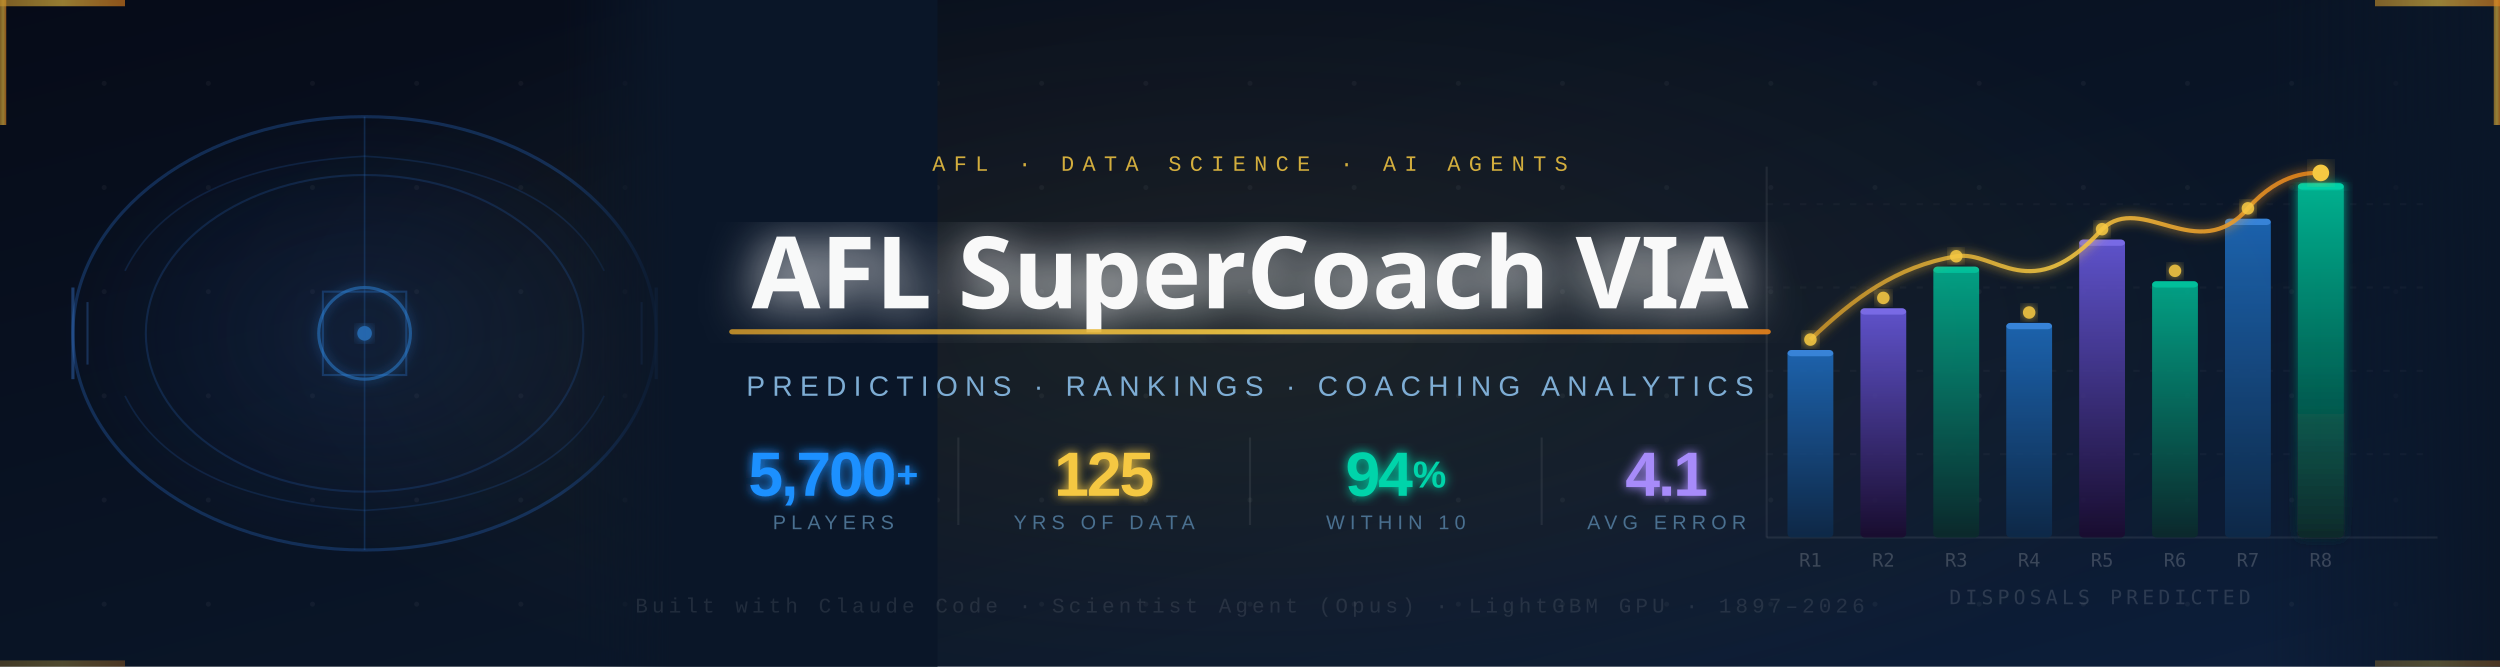
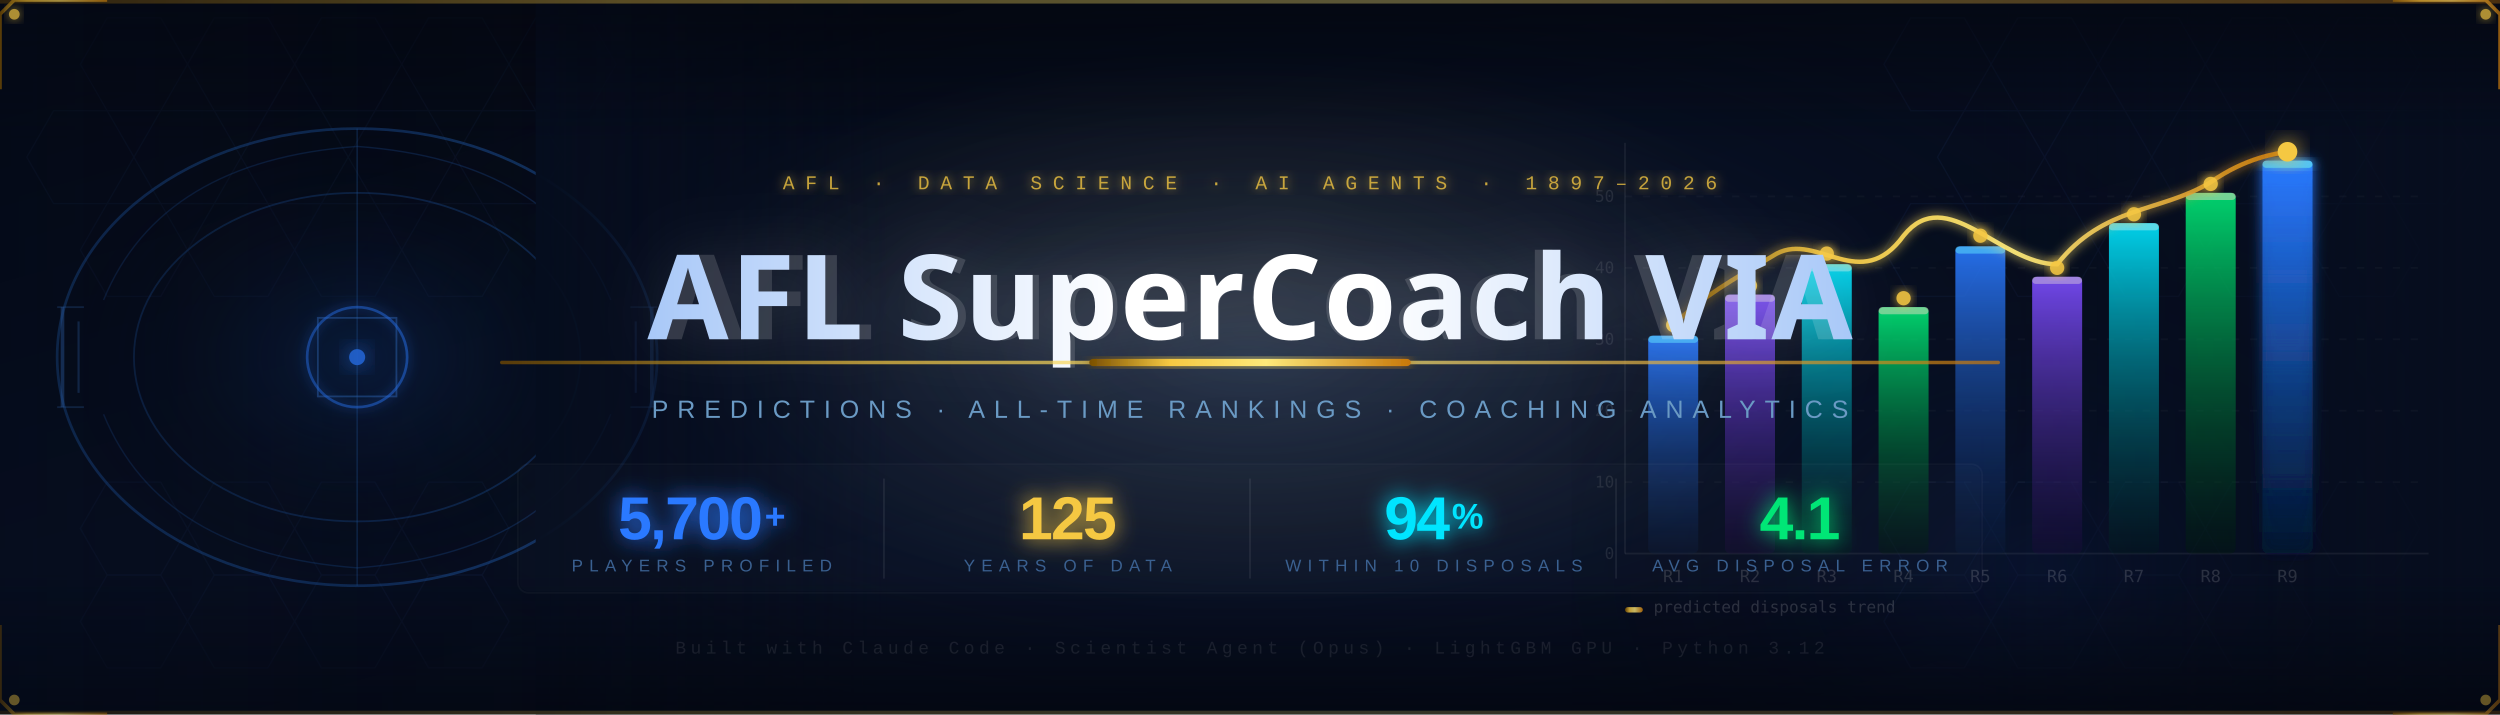
- <svg xmlns="http://www.w3.org/2000/svg" width="1200" height="320" viewBox="0 0 1200 320">
+ <svg xmlns="http://www.w3.org/2000/svg" width="1400" height="400" viewBox="0 0 1400 400">
  <defs>
    <linearGradient id="bg" x1="0%" y1="0%" x2="100%" y2="100%">
-       <stop offset="0%" style="stop-color:#060b18" />
-       <stop offset="60%" style="stop-color:#0a1628" />
-       <stop offset="100%" style="stop-color:#0d1f3c" />
-     </linearGradient>
-     <linearGradient id="goldAccent" x1="0%" y1="0%" x2="100%" y2="0%">
-       <stop offset="0%" style="stop-color:#c8922a" />
-       <stop offset="50%" style="stop-color:#f5c842" />
-       <stop offset="100%" style="stop-color:#e8821a" />
-     </linearGradient>
-     <linearGradient id="blueBar" x1="0%" y1="100%" x2="0%" y2="0%">
-       <stop offset="0%" style="stop-color:#0d2a4a" />
-       <stop offset="100%" style="stop-color:#1e6fc4" />
-     </linearGradient>
-     <linearGradient id="tealBar" x1="0%" y1="100%" x2="0%" y2="0%">
-       <stop offset="0%" style="stop-color:#0a2a2a" />
-       <stop offset="100%" style="stop-color:#00b894" />
-     </linearGradient>
-     <linearGradient id="purpleBar" x1="0%" y1="100%" x2="0%" y2="0%">
-       <stop offset="0%" style="stop-color:#1a0a2e" />
-       <stop offset="100%" style="stop-color:#6c5ce7" />
-     </linearGradient>
-     <linearGradient id="ovalFade" x1="0%" y1="0%" x2="100%" y2="0%">
-       <stop offset="0%" style="stop-color:#0a1628;stop-opacity:0" />
-       <stop offset="30%" style="stop-color:#0a1628;stop-opacity:1" />
-     </linearGradient>
-     <linearGradient id="rightFade" x1="0%" y1="0%" x2="100%" y2="0%">
-       <stop offset="70%" style="stop-color:#0a1628;stop-opacity:0" />
-       <stop offset="100%" style="stop-color:#0a1628;stop-opacity:1" />
-     </linearGradient>
+       <stop offset="0%" style="stop-color:#03060f" />
+       <stop offset="40%" style="stop-color:#060d1e" />
+       <stop offset="100%" style="stop-color:#080f24" />
+     </linearGradient>
+     <linearGradient id="gold" x1="0%" y1="0%" x2="100%" y2="0%">
+       <stop offset="0%" style="stop-color:#7a4f00" />
+       <stop offset="25%" style="stop-color:#f5c842" />
+       <stop offset="55%" style="stop-color:#fde97a" />
+       <stop offset="100%" style="stop-color:#c8780a" />
+     </linearGradient>
+     <linearGradient id="goldV" x1="0%" y1="0%" x2="0%" y2="100%">
+       <stop offset="0%" style="stop-color:#fde97a" />
+       <stop offset="100%" style="stop-color:#7a4f00;stop-opacity:0" />
+     </linearGradient>
+     <linearGradient id="titleGrad" x1="0%" y1="0%" x2="100%" y2="0%">
+       <stop offset="0%" style="stop-color:#a8c8f8" />
+       <stop offset="40%" style="stop-color:#ffffff" />
+       <stop offset="60%" style="stop-color:#ffffff" />
+       <stop offset="100%" style="stop-color:#a8c8f8" />
+     </linearGradient>
+     <linearGradient id="b1" x1="0%" y1="100%" x2="0%" y2="0%">
+       <stop offset="0%" style="stop-color:#0a1a3a;stop-opacity:0.4" />
+       <stop offset="100%" style="stop-color:#2979ff" />
+     </linearGradient>
+     <linearGradient id="b2" x1="0%" y1="100%" x2="0%" y2="0%">
+       <stop offset="0%" style="stop-color:#1a0a3a;stop-opacity:0.4" />
+       <stop offset="100%" style="stop-color:#7c4dff" />
+     </linearGradient>
+     <linearGradient id="b3" x1="0%" y1="100%" x2="0%" y2="0%">
+       <stop offset="0%" style="stop-color:#001a1a;stop-opacity:0.4" />
+       <stop offset="100%" style="stop-color:#00e5ff" />
+     </linearGradient>
+     <linearGradient id="b4" x1="0%" y1="100%" x2="0%" y2="0%">
+       <stop offset="0%" style="stop-color:#001a0a;stop-opacity:0.4" />
+       <stop offset="100%" style="stop-color:#00e676" />
+     </linearGradient>
+     <radialGradient id="heroGlow" cx="50%" cy="50%" r="50%">
+       <stop offset="0%" style="stop-color:#1a3a7a;stop-opacity:0.5" />
+       <stop offset="100%" style="stop-color:#000000;stop-opacity:0" />
+     </radialGradient>
    <radialGradient id="ovalGlow" cx="50%" cy="50%" r="50%">
-       <stop offset="0%" style="stop-color:#1e3a6b;stop-opacity:0.3" />
-       <stop offset="100%" style="stop-color:#1e3a6b;stop-opacity:0" />
-     </radialGradient>
-     <radialGradient id="centerGlow" cx="50%" cy="50%" r="50%">
-       <stop offset="0%" style="stop-color:#f5c842;stop-opacity:0.08" />
+       <stop offset="0%" style="stop-color:#0d2a5a;stop-opacity:0.6" />
+       <stop offset="100%" style="stop-color:#000000;stop-opacity:0" />
+     </radialGradient>
+     <radialGradient id="chartGlow" cx="50%" cy="80%" r="60%">
+       <stop offset="0%" style="stop-color:#0a1a40;stop-opacity:0.7" />
+       <stop offset="100%" style="stop-color:#000000;stop-opacity:0" />
+     </radialGradient>
+     <radialGradient id="goldSpot" cx="50%" cy="50%" r="50%">
+       <stop offset="0%" style="stop-color:#f5c842;stop-opacity:0.12" />
      <stop offset="100%" style="stop-color:#f5c842;stop-opacity:0" />
    </radialGradient>
-     <filter id="glow" x="-20%" y="-20%" width="140%" height="140%">
-       <feGaussianBlur stdDeviation="2.5" result="coloredBlur" />
-       <feMerge>
-         <feMergeNode in="coloredBlur" />
-         <feMergeNode in="SourceGraphic" />
-       </feMerge>
-     </filter>
-     <filter id="strongGlow" x="-30%" y="-30%" width="160%" height="160%">
-       <feGaussianBlur stdDeviation="5" result="coloredBlur" />
-       <feMerge>
-         <feMergeNode in="coloredBlur" />
-         <feMergeNode in="SourceGraphic" />
-       </feMerge>
-     </filter>
-     <filter id="subtleGlow" x="-10%" y="-10%" width="120%" height="120%">
-       <feGaussianBlur stdDeviation="12" result="coloredBlur" />
-       <feMerge>
-         <feMergeNode in="coloredBlur" />
-         <feMergeNode in="SourceGraphic" />
-       </feMerge>
-     </filter>
-     <clipPath id="mainClip">
-       <rect width="1200" height="320" />
+     <linearGradient id="fadeL" x1="0%" y1="0%" x2="100%" y2="0%">
+       <stop offset="0%" style="stop-color:#060d1e;stop-opacity:1" />
+       <stop offset="100%" style="stop-color:#060d1e;stop-opacity:0" />
+     </linearGradient>
+     <linearGradient id="fadeR" x1="0%" y1="0%" x2="100%" y2="0%">
+       <stop offset="0%" style="stop-color:#060d1e;stop-opacity:0" />
+       <stop offset="100%" style="stop-color:#060d1e;stop-opacity:1" />
+     </linearGradient>
+     <linearGradient id="fadeTop" x1="0%" y1="0%" x2="0%" y2="100%">
+       <stop offset="0%" style="stop-color:#03060f;stop-opacity:0.7" />
+       <stop offset="100%" style="stop-color:#03060f;stop-opacity:0" />
+     </linearGradient>
+     <linearGradient id="fadeBot" x1="0%" y1="0%" x2="0%" y2="100%">
+       <stop offset="0%" style="stop-color:#03060f;stop-opacity:0" />
+       <stop offset="100%" style="stop-color:#03060f;stop-opacity:0.8" />
+     </linearGradient>
+     <filter id="glow2" x="-40%" y="-40%" width="180%" height="180%">
+       <feGaussianBlur stdDeviation="3" result="b" />
+       <feMerge>
+         <feMergeNode in="b" />
+         <feMergeNode in="SourceGraphic" />
+       </feMerge>
+     </filter>
+     <filter id="glow5" x="-60%" y="-60%" width="220%" height="220%">
+       <feGaussianBlur stdDeviation="6" result="b" />
+       <feMerge>
+         <feMergeNode in="b" />
+         <feMergeNode in="SourceGraphic" />
+       </feMerge>
+     </filter>
+     <filter id="glow12" x="-80%" y="-80%" width="260%" height="260%">
+       <feGaussianBlur stdDeviation="14" result="b" />
+       <feMerge>
+         <feMergeNode in="b" />
+         <feMergeNode in="SourceGraphic" />
+       </feMerge>
+     </filter>
+     <filter id="titleBloom" x="-20%" y="-60%" width="140%" height="220%">
+       <feGaussianBlur stdDeviation="18" result="b" />
+       <feMerge>
+         <feMergeNode in="b" />
+         <feMergeNode in="SourceGraphic" />
+       </feMerge>
+     </filter>
+     <filter id="barGlow" x="-30%" y="-10%" width="160%" height="120%">
+       <feGaussianBlur stdDeviation="4" result="b" />
+       <feMerge>
+         <feMergeNode in="b" />
+         <feMergeNode in="SourceGraphic" />
+       </feMerge>
+     </filter>
+     <clipPath id="clip">
+       <rect width="1400" height="400" />
    </clipPath>
  </defs>
-   <rect width="1200" height="320" fill="url(#bg)" />
-   <ellipse cx="600" cy="160" rx="500" ry="200" fill="url(#centerGlow)" />
-   <g fill="#ffffff" opacity="0.04" clip-path="url(#mainClip)">
-     <circle cx="50" cy="40" r="1.2" />
-     <circle cx="100" cy="40" r="1.2" />
-     <circle cx="150" cy="40" r="1.2" />
-     <circle cx="200" cy="40" r="1.2" />
-     <circle cx="250" cy="40" r="1.2" />
-     <circle cx="300" cy="40" r="1.2" />
-     <circle cx="350" cy="40" r="1.2" />
-     <circle cx="400" cy="40" r="1.2" />
-     <circle cx="450" cy="40" r="1.2" />
-     <circle cx="500" cy="40" r="1.2" />
-     <circle cx="550" cy="40" r="1.2" />
-     <circle cx="600" cy="40" r="1.2" />
-     <circle cx="650" cy="40" r="1.2" />
-     <circle cx="700" cy="40" r="1.2" />
-     <circle cx="750" cy="40" r="1.2" />
-     <circle cx="800" cy="40" r="1.2" />
-     <circle cx="850" cy="40" r="1.2" />
-     <circle cx="900" cy="40" r="1.2" />
-     <circle cx="950" cy="40" r="1.2" />
-     <circle cx="1000" cy="40" r="1.2" />
-     <circle cx="1050" cy="40" r="1.2" />
-     <circle cx="1100" cy="40" r="1.2" />
-     <circle cx="1150" cy="40" r="1.2" />
-     <circle cx="50" cy="90" r="1.2" />
-     <circle cx="100" cy="90" r="1.2" />
-     <circle cx="150" cy="90" r="1.2" />
-     <circle cx="200" cy="90" r="1.2" />
-     <circle cx="250" cy="90" r="1.2" />
-     <circle cx="300" cy="90" r="1.2" />
-     <circle cx="350" cy="90" r="1.2" />
-     <circle cx="400" cy="90" r="1.2" />
-     <circle cx="450" cy="90" r="1.2" />
-     <circle cx="500" cy="90" r="1.2" />
-     <circle cx="550" cy="90" r="1.2" />
-     <circle cx="600" cy="90" r="1.2" />
-     <circle cx="650" cy="90" r="1.2" />
-     <circle cx="700" cy="90" r="1.2" />
-     <circle cx="750" cy="90" r="1.2" />
-     <circle cx="800" cy="90" r="1.2" />
-     <circle cx="850" cy="90" r="1.2" />
-     <circle cx="900" cy="90" r="1.2" />
-     <circle cx="950" cy="90" r="1.2" />
-     <circle cx="1000" cy="90" r="1.2" />
-     <circle cx="1050" cy="90" r="1.2" />
-     <circle cx="1100" cy="90" r="1.2" />
-     <circle cx="1150" cy="90" r="1.2" />
-     <circle cx="50" cy="140" r="1.2" />
-     <circle cx="100" cy="140" r="1.2" />
-     <circle cx="150" cy="140" r="1.2" />
-     <circle cx="200" cy="140" r="1.2" />
-     <circle cx="250" cy="140" r="1.2" />
-     <circle cx="300" cy="140" r="1.2" />
-     <circle cx="350" cy="140" r="1.2" />
-     <circle cx="400" cy="140" r="1.2" />
-     <circle cx="450" cy="140" r="1.2" />
-     <circle cx="500" cy="140" r="1.2" />
-     <circle cx="550" cy="140" r="1.2" />
-     <circle cx="600" cy="140" r="1.2" />
-     <circle cx="650" cy="140" r="1.2" />
-     <circle cx="700" cy="140" r="1.2" />
-     <circle cx="750" cy="140" r="1.2" />
-     <circle cx="800" cy="140" r="1.2" />
-     <circle cx="850" cy="140" r="1.2" />
-     <circle cx="900" cy="140" r="1.2" />
-     <circle cx="950" cy="140" r="1.2" />
-     <circle cx="1000" cy="140" r="1.2" />
-     <circle cx="1050" cy="140" r="1.2" />
-     <circle cx="1100" cy="140" r="1.2" />
-     <circle cx="1150" cy="140" r="1.2" />
-     <circle cx="50" cy="190" r="1.2" />
-     <circle cx="100" cy="190" r="1.2" />
-     <circle cx="150" cy="190" r="1.2" />
-     <circle cx="200" cy="190" r="1.2" />
-     <circle cx="250" cy="190" r="1.2" />
-     <circle cx="300" cy="190" r="1.2" />
-     <circle cx="350" cy="190" r="1.2" />
-     <circle cx="400" cy="190" r="1.2" />
-     <circle cx="450" cy="190" r="1.2" />
-     <circle cx="500" cy="190" r="1.2" />
-     <circle cx="550" cy="190" r="1.2" />
-     <circle cx="600" cy="190" r="1.2" />
-     <circle cx="650" cy="190" r="1.2" />
-     <circle cx="700" cy="190" r="1.2" />
-     <circle cx="750" cy="190" r="1.2" />
-     <circle cx="800" cy="190" r="1.2" />
-     <circle cx="850" cy="190" r="1.2" />
-     <circle cx="900" cy="190" r="1.2" />
-     <circle cx="950" cy="190" r="1.2" />
-     <circle cx="1000" cy="190" r="1.2" />
-     <circle cx="1050" cy="190" r="1.2" />
-     <circle cx="1100" cy="190" r="1.2" />
-     <circle cx="1150" cy="190" r="1.2" />
-     <circle cx="50" cy="240" r="1.2" />
-     <circle cx="100" cy="240" r="1.2" />
-     <circle cx="150" cy="240" r="1.2" />
-     <circle cx="200" cy="240" r="1.2" />
-     <circle cx="250" cy="240" r="1.2" />
-     <circle cx="300" cy="240" r="1.2" />
-     <circle cx="350" cy="240" r="1.2" />
-     <circle cx="400" cy="240" r="1.2" />
-     <circle cx="450" cy="240" r="1.2" />
-     <circle cx="500" cy="240" r="1.2" />
-     <circle cx="550" cy="240" r="1.2" />
-     <circle cx="600" cy="240" r="1.2" />
-     <circle cx="650" cy="240" r="1.2" />
-     <circle cx="700" cy="240" r="1.2" />
-     <circle cx="750" cy="240" r="1.2" />
-     <circle cx="800" cy="240" r="1.2" />
-     <circle cx="850" cy="240" r="1.2" />
-     <circle cx="900" cy="240" r="1.2" />
-     <circle cx="950" cy="240" r="1.2" />
-     <circle cx="1000" cy="240" r="1.2" />
-     <circle cx="1050" cy="240" r="1.2" />
-     <circle cx="1100" cy="240" r="1.2" />
-     <circle cx="1150" cy="240" r="1.2" />
-     <circle cx="50" cy="290" r="1.2" />
-     <circle cx="100" cy="290" r="1.2" />
-     <circle cx="150" cy="290" r="1.2" />
-     <circle cx="200" cy="290" r="1.2" />
-     <circle cx="250" cy="290" r="1.2" />
-     <circle cx="300" cy="290" r="1.2" />
-     <circle cx="350" cy="290" r="1.2" />
-     <circle cx="400" cy="290" r="1.2" />
-     <circle cx="450" cy="290" r="1.2" />
-     <circle cx="500" cy="290" r="1.2" />
-     <circle cx="550" cy="290" r="1.2" />
-     <circle cx="600" cy="290" r="1.2" />
-     <circle cx="650" cy="290" r="1.2" />
-     <circle cx="700" cy="290" r="1.2" />
-     <circle cx="750" cy="290" r="1.2" />
-     <circle cx="800" cy="290" r="1.2" />
-     <circle cx="850" cy="290" r="1.2" />
-     <circle cx="900" cy="290" r="1.2" />
-     <circle cx="950" cy="290" r="1.2" />
-     <circle cx="1000" cy="290" r="1.2" />
-     <circle cx="1050" cy="290" r="1.2" />
-     <circle cx="1100" cy="290" r="1.2" />
-     <circle cx="1150" cy="290" r="1.2" />
-   </g>
-   <g clip-path="url(#mainClip)">
-     <ellipse cx="175" cy="160" rx="145" ry="108" fill="url(#ovalGlow)" />
-     <ellipse cx="175" cy="160" rx="140" ry="104" fill="none" stroke="#1e4a8a" stroke-width="1.5" opacity="0.5" />
-     <ellipse cx="175" cy="160" rx="105" ry="76" fill="none" stroke="#1e4a8a" stroke-width="1" opacity="0.35" />
-     <path d="M 60 130 Q 85 80 175 75 Q 265 80 290 130" fill="none" stroke="#1e4a8a" stroke-width="0.8" opacity="0.3" />
-     <path d="M 60 190 Q 85 240 175 245 Q 265 240 290 190" fill="none" stroke="#1e4a8a" stroke-width="0.8" opacity="0.3" />
-     <rect x="155" y="140" width="40" height="40" fill="none" stroke="#2563b0" stroke-width="1" opacity="0.4" />
-     <circle cx="175" cy="160" r="22" fill="none" stroke="#2e86de" stroke-width="1.5" opacity="0.55" filter="url(#glow)" />
-     <circle cx="175" cy="160" r="3.5" fill="#2e86de" opacity="0.7" filter="url(#glow)" />
-     <line x1="175" y1="56" x2="175" y2="264" stroke="#2563b0" stroke-width="0.8" opacity="0.3" />
-     <line x1="35" y1="138" x2="35" y2="182" stroke="#3a7bd5" stroke-width="1.5" opacity="0.4" />
-     <line x1="42" y1="145" x2="42" y2="175" stroke="#3a7bd5" stroke-width="1" opacity="0.3" />
-     <line x1="315" y1="138" x2="315" y2="182" stroke="#3a7bd5" stroke-width="1.5" opacity="0.4" />
-     <line x1="308" y1="145" x2="308" y2="175" stroke="#3a7bd5" stroke-width="1" opacity="0.3" />
-     <rect x="270" y="0" width="180" height="320" fill="url(#ovalFade)" />
-   </g>
-   <g clip-path="url(#mainClip)">
-     <rect x="820" y="0" width="380" height="320" fill="url(#rightFade)" />
-     <line x1="848" y1="258" x2="1170" y2="258" stroke="#ffffff12" stroke-width="1" />
-     <line x1="848" y1="258" x2="848" y2="80" stroke="#ffffff12" stroke-width="1" />
-     <line x1="848" y1="218" x2="1165" y2="218" stroke="#ffffff07" stroke-width="1" stroke-dasharray="3,5" />
-     <line x1="848" y1="178" x2="1165" y2="178" stroke="#ffffff07" stroke-width="1" stroke-dasharray="3,5" />
-     <line x1="848" y1="138" x2="1165" y2="138" stroke="#ffffff07" stroke-width="1" stroke-dasharray="3,5" />
-     <line x1="848" y1="98" x2="1165" y2="98" stroke="#ffffff07" stroke-width="1" stroke-dasharray="3,5" />
-     <rect x="858" y="168" width="22" height="90" fill="url(#blueBar)" rx="2" opacity="0.85" />
-     <rect x="893" y="148" width="22" height="110" fill="url(#purpleBar)" rx="2" opacity="0.85" />
-     <rect x="928" y="128" width="22" height="130" fill="url(#tealBar)" rx="2" opacity="0.85" />
-     <rect x="963" y="155" width="22" height="103" fill="url(#blueBar)" rx="2" opacity="0.85" />
-     <rect x="998" y="115" width="22" height="143" fill="url(#purpleBar)" rx="2" opacity="0.85" />
-     <rect x="1033" y="135" width="22" height="123" fill="url(#tealBar)" rx="2" opacity="0.85" />
-     <rect x="1068" y="105" width="22" height="153" fill="url(#blueBar)" rx="2" opacity="0.85" />
-     <rect x="1103" y="88" width="22" height="170" fill="url(#tealBar)" rx="2" opacity="0.95" filter="url(#glow)" />
-     <rect x="858" y="168" width="22" height="3" fill="#4a9af5" rx="2" opacity="0.6" />
-     <rect x="893" y="148" width="22" height="3" fill="#8b7cf8" rx="2" opacity="0.6" />
-     <rect x="928" y="128" width="22" height="3" fill="#00d4aa" rx="2" opacity="0.6" />
-     <rect x="963" y="155" width="22" height="3" fill="#4a9af5" rx="2" opacity="0.6" />
-     <rect x="998" y="115" width="22" height="3" fill="#8b7cf8" rx="2" opacity="0.6" />
-     <rect x="1033" y="135" width="22" height="3" fill="#00d4aa" rx="2" opacity="0.6" />
-     <rect x="1068" y="105" width="22" height="3" fill="#4a9af5" rx="2" opacity="0.6" />
-     <rect x="1103" y="88" width="22" height="3" fill="#00d4aa" rx="2" opacity="0.9" filter="url(#glow)" />
-     <path d="M 869 163 C 890 143 910 128 939 123 C 958 120 975 148 1009 110 C 1028 92 1055 128 1079 100 C 1095 82 1110 83 1114 83" fill="none" stroke="url(#goldAccent)" stroke-width="2" opacity="0.9" filter="url(#glow)" />
-     <circle cx="869" cy="163" r="3" fill="#f5c842" opacity="0.9" filter="url(#glow)" />
-     <circle cx="904" cy="143" r="3" fill="#f5c842" opacity="0.9" filter="url(#glow)" />
-     <circle cx="939" cy="123" r="3" fill="#f5c842" opacity="0.9" filter="url(#glow)" />
-     <circle cx="974" cy="150" r="3" fill="#f5c842" opacity="0.9" filter="url(#glow)" />
-     <circle cx="1009" cy="110" r="3" fill="#f5c842" opacity="0.9" filter="url(#glow)" />
-     <circle cx="1044" cy="130" r="3" fill="#f5c842" opacity="0.9" filter="url(#glow)" />
-     <circle cx="1079" cy="100" r="3" fill="#f5c842" opacity="0.9" filter="url(#glow)" />
-     <circle cx="1114" cy="83" r="4" fill="#f5c842" opacity="1" filter="url(#strongGlow)" />
-     <g font-family="monospace" font-size="9" fill="#ffffff30" text-anchor="middle">
-       <text x="869" y="272">R1</text>
-       <text x="904" y="272">R2</text>
-       <text x="939" y="272">R3</text>
-       <text x="974" y="272">R4</text>
-       <text x="1009" y="272">R5</text>
-       <text x="1044" y="272">R6</text>
-       <text x="1079" y="272">R7</text>
-       <text x="1114" y="272">R8</text>
+   <rect width="1400" height="400" fill="url(#bg)" />
+   <ellipse cx="700" cy="200" rx="580" ry="240" fill="url(#heroGlow)" />
+   <ellipse cx="700" cy="185" rx="320" ry="160" fill="url(#goldSpot)" />
+   <g clip-path="url(#clip)" opacity="0.055" stroke="#4a8aff" stroke-width="0.7" fill="none">
+     <polygon points="60,10 90,10 105,36 90,62 60,62 45,36" />
+     <polygon points="120,10 150,10 165,36 150,62 120,62 105,36" />
+     <polygon points="180,10 210,10 225,36 210,62 180,62 165,36" />
+     <polygon points="240,10 270,10 285,36 270,62 240,62 225,36" />
+     <polygon points="300,10 330,10 345,36 330,62 300,62 285,36" />
+     <polygon points="1070,10 1100,10 1115,36 1100,62 1070,62 1055,36" />
+     <polygon points="1130,10 1160,10 1175,36 1160,62 1130,62 1115,36" />
+     <polygon points="1190,10 1220,10 1235,36 1220,62 1190,62 1175,36" />
+     <polygon points="1250,10 1280,10 1295,36 1280,62 1250,62 1235,36" />
+     <polygon points="1310,10 1340,10 1355,36 1340,62 1310,62 1295,36" />
+     <polygon points="30,62 60,62 75,88 60,114 30,114 15,88" />
+     <polygon points="90,62 120,62 135,88 120,114 90,114 75,88" />
+     <polygon points="150,62 180,62 195,88 180,114 150,114 135,88" />
+     <polygon points="210,62 240,62 255,88 240,114 210,114 195,88" />
+     <polygon points="270,62 300,62 315,88 300,114 270,114 255,88" />
+     <polygon points="1100,62 1130,62 1145,88 1130,114 1100,114 1085,88" />
+     <polygon points="1160,62 1190,62 1205,88 1190,114 1160,114 1145,88" />
+     <polygon points="1220,62 1250,62 1265,88 1250,114 1220,114 1205,88" />
+     <polygon points="1280,62 1310,62 1325,88 1310,114 1280,114 1265,88" />
+     <polygon points="1340,62 1370,62 1385,88 1370,114 1340,114 1325,88" />
+     <polygon points="60,114 90,114 105,140 90,166 60,166 45,140" />
+     <polygon points="120,114 150,114 165,140 150,166 120,166 105,140" />
+     <polygon points="180,114 210,114 225,140 210,166 180,166 165,140" />
+     <polygon points="240,114 270,114 285,140 270,166 240,166 225,140" />
+     <polygon points="1070,114 1100,114 1115,140 1100,166 1070,166 1055,140" />
+     <polygon points="1130,114 1160,114 1175,140 1160,166 1130,166 1115,140" />
+     <polygon points="1190,114 1220,114 1235,140 1220,166 1190,166 1175,140" />
+     <polygon points="1250,114 1280,114 1295,140 1280,166 1250,166 1235,140" />
+     <polygon points="1310,114 1340,114 1355,140 1340,166 1310,166 1295,140" />
+     <polygon points="60,270 90,270 105,296 90,322 60,322 45,296" />
+     <polygon points="120,270 150,270 165,296 150,322 120,322 105,296" />
+     <polygon points="180,270 210,270 225,296 210,322 180,322 165,296" />
+     <polygon points="240,270 270,270 285,296 270,322 240,322 225,296" />
+     <polygon points="1070,270 1100,270 1115,296 1100,322 1070,322 1055,296" />
+     <polygon points="1130,270 1160,270 1175,296 1160,322 1130,322 1115,296" />
+     <polygon points="1190,270 1220,270 1235,296 1220,322 1190,322 1175,296" />
+     <polygon points="1250,270 1280,270 1295,296 1280,322 1250,322 1235,296" />
+     <polygon points="1310,270 1340,270 1355,296 1340,322 1310,322 1295,296" />
+     <polygon points="60,322 90,322 105,348 90,374 60,374 45,348" />
+     <polygon points="120,322 150,322 165,348 150,374 120,374 105,348" />
+     <polygon points="180,322 210,322 225,348 210,374 180,374 165,348" />
+     <polygon points="240,322 270,322 285,348 270,374 240,374 225,348" />
+     <polygon points="1070,322 1100,322 1115,348 1100,374 1070,374 1055,348" />
+     <polygon points="1130,322 1160,322 1175,348 1160,374 1130,374 1115,348" />
+     <polygon points="1190,322 1220,322 1235,348 1220,374 1190,374 1175,348" />
+     <polygon points="1250,322 1280,322 1295,348 1280,374 1250,374 1235,348" />
+   </g>
+   <g clip-path="url(#clip)">
+     <ellipse cx="200" cy="200" rx="170" ry="130" fill="url(#ovalGlow)" />
+     <ellipse cx="200" cy="200" rx="168" ry="128" fill="none" stroke="#1e5aaa" stroke-width="1.5" opacity="0.5" />
+     <ellipse cx="200" cy="200" rx="125" ry="92" fill="none" stroke="#1e5aaa" stroke-width="1" opacity="0.35" />
+     <path d="M 58 168 Q 90 90 200 82 Q 310 90 342 168" fill="none" stroke="#1e5aaa" stroke-width="0.8" opacity="0.3" />
+     <path d="M 58 232 Q 90 310 200 318 Q 310 310 342 232" fill="none" stroke="#1e5aaa" stroke-width="0.8" opacity="0.3" />
+     <line x1="200" y1="72" x2="200" y2="328" stroke="#2563b0" stroke-width="0.8" opacity="0.35" />
+     <rect x="178" y="178" width="44" height="44" fill="none" stroke="#3a7bd5" stroke-width="1" opacity="0.45" />
+     <circle cx="200" cy="200" r="28" fill="none" stroke="#2979ff" stroke-width="1.5" opacity="0.6" filter="url(#glow2)" />
+     <circle cx="200" cy="200" r="4.5" fill="#2979ff" opacity="0.9" filter="url(#glow5)" />
+     <line x1="35" y1="172" x2="35" y2="228" stroke="#3a7bd5" stroke-width="2" opacity="0.45" />
+     <line x1="44" y1="180" x2="44" y2="220" stroke="#3a7bd5" stroke-width="1.2" opacity="0.35" />
+     <line x1="32" y1="172" x2="47" y2="172" stroke="#3a7bd5" stroke-width="1" opacity="0.3" />
+     <line x1="32" y1="228" x2="47" y2="228" stroke="#3a7bd5" stroke-width="1" opacity="0.3" />
+     <line x1="365" y1="172" x2="365" y2="228" stroke="#3a7bd5" stroke-width="2" opacity="0.45" />
+     <line x1="356" y1="180" x2="356" y2="220" stroke="#3a7bd5" stroke-width="1.2" opacity="0.35" />
+     <line x1="353" y1="172" x2="368" y2="172" stroke="#3a7bd5" stroke-width="1" opacity="0.3" />
+     <line x1="353" y1="228" x2="368" y2="228" stroke="#3a7bd5" stroke-width="1" opacity="0.3" />
+     <rect x="300" y="0" width="200" height="400" fill="url(#fadeL)" />
+   </g>
+   <g clip-path="url(#clip)">
+     <rect x="880" y="0" width="520" height="400" fill="url(#chartGlow)" opacity="0.6" />
+     <rect x="1100" y="0" width="300" height="400" fill="url(#fadeR)" />
+     <line x1="910" y1="310" x2="1360" y2="310" stroke="#ffffff10" stroke-width="1" />
+     <line x1="910" y1="310" x2="910" y2="80" stroke="#ffffff10" stroke-width="1" />
+     <line x1="910" y1="270" x2="1355" y2="270" stroke="#ffffff07" stroke-width="1" stroke-dasharray="4,6" />
+     <line x1="910" y1="230" x2="1355" y2="230" stroke="#ffffff07" stroke-width="1" stroke-dasharray="4,6" />
+     <line x1="910" y1="190" x2="1355" y2="190" stroke="#ffffff07" stroke-width="1" stroke-dasharray="4,6" />
+     <line x1="910" y1="150" x2="1355" y2="150" stroke="#ffffff07" stroke-width="1" stroke-dasharray="4,6" />
+     <line x1="910" y1="110" x2="1355" y2="110" stroke="#ffffff07" stroke-width="1" stroke-dasharray="4,6" />
+     <g font-family="monospace" font-size="9" fill="#ffffff18" text-anchor="end">
+       <text x="904" y="313">0</text>
+       <text x="904" y="273">10</text>
+       <text x="904" y="233">20</text>
+       <text x="904" y="193">30</text>
+       <text x="904" y="153">40</text>
+       <text x="904" y="113">50</text>
    </g>
-     <text x="1008" y="290" font-family="monospace" font-size="9.5" fill="#ffffff22" text-anchor="middle" letter-spacing="2">DISPOSALS PREDICTED</text>
-   </g>
-   <text x="600" y="82" font-family="'Courier New', monospace" font-size="10.5" fill="#f5c842" text-anchor="middle" letter-spacing="4" opacity="0.85">AFL · DATA SCIENCE · AI AGENTS</text>
-   <text x="600" y="148" font-family="Arial Black, 'Arial Bold', sans-serif" font-size="48" font-weight="900" fill="white" text-anchor="middle" letter-spacing="0" filter="url(#subtleGlow)" opacity="0.97">AFL SuperCoach VIA</text>
-   <rect x="350" y="158" width="500" height="2.5" fill="url(#goldAccent)" rx="1.5" opacity="0.9" />
-   <text x="600" y="190" font-family="Arial, sans-serif" font-size="13.5" fill="#7eadd4" text-anchor="middle" letter-spacing="3.5" font-weight="300">PREDICTIONS  ·  RANKINGS  ·  COACHING ANALYTICS</text>
+     <rect x="923" y="188" width="28" height="122" fill="url(#b1)" rx="3" opacity="0.9" />
+     <rect x="966" y="165" width="28" height="145" fill="url(#b2)" rx="3" opacity="0.9" />
+     <rect x="1009" y="148" width="28" height="162" fill="url(#b3)" rx="3" opacity="0.9" />
+     <rect x="1052" y="172" width="28" height="138" fill="url(#b4)" rx="3" opacity="0.9" />
+     <rect x="1095" y="138" width="28" height="172" fill="url(#b1)" rx="3" opacity="0.9" />
+     <rect x="1138" y="155" width="28" height="155" fill="url(#b2)" rx="3" opacity="0.9" />
+     <rect x="1181" y="125" width="28" height="185" fill="url(#b3)" rx="3" opacity="0.9" />
+     <rect x="1224" y="108" width="28" height="202" fill="url(#b4)" rx="3" opacity="0.9" />
+     <rect x="1267" y="90" width="28" height="220" fill="url(#b1)" rx="3" opacity="1" filter="url(#barGlow)" />
+     <rect x="923" y="188" width="28" height="4" fill="#4fc3f7" rx="2" opacity="0.7" />
+     <rect x="966" y="165" width="28" height="4" fill="#b39ddb" rx="2" opacity="0.7" />
+     <rect x="1009" y="148" width="28" height="4" fill="#80deea" rx="2" opacity="0.7" />
+     <rect x="1052" y="172" width="28" height="4" fill="#a5d6a7" rx="2" opacity="0.7" />
+     <rect x="1095" y="138" width="28" height="4" fill="#4fc3f7" rx="2" opacity="0.7" />
+     <rect x="1138" y="155" width="28" height="4" fill="#b39ddb" rx="2" opacity="0.7" />
+     <rect x="1181" y="125" width="28" height="4" fill="#80deea" rx="2" opacity="0.7" />
+     <rect x="1224" y="108" width="28" height="4" fill="#a5d6a7" rx="2" opacity="0.7" />
+     <rect x="1267" y="90" width="28" height="4" fill="#4fc3f7" rx="2" opacity="1" filter="url(#glow2)" />
+     <path d="M 937 182 C 955 165 968 158 995 142 C 1018 130 1042 165 1066 132 C 1090 102 1120 148 1152 148 C 1178 115 1210 119 1238 102 C 1258 88 1275 86 1281 85" fill="none" stroke="url(#gold)" stroke-width="2.5" opacity="0.95" filter="url(#glow2)" />
+     <circle cx="937" cy="182" r="4" fill="#f5c842" opacity="0.9" filter="url(#glow2)" />
+     <circle cx="980" cy="160" r="4" fill="#f5c842" opacity="0.9" filter="url(#glow2)" />
+     <circle cx="1023" cy="142" r="4" fill="#f5c842" opacity="0.9" filter="url(#glow2)" />
+     <circle cx="1066" cy="167" r="4" fill="#f5c842" opacity="0.9" filter="url(#glow2)" />
+     <circle cx="1109" cy="132" r="4" fill="#f5c842" opacity="0.9" filter="url(#glow2)" />
+     <circle cx="1152" cy="150" r="4" fill="#f5c842" opacity="0.9" filter="url(#glow2)" />
+     <circle cx="1195" cy="120" r="4" fill="#f5c842" opacity="0.9" filter="url(#glow2)" />
+     <circle cx="1238" cy="103" r="4" fill="#f5c842" opacity="0.9" filter="url(#glow2)" />
+     <circle cx="1281" cy="85" r="5.5" fill="#f5c842" opacity="1" filter="url(#glow5)" />
+     <g font-family="monospace" font-size="9.5" fill="#ffffff25" text-anchor="middle">
+       <text x="937" y="326">R1</text>
+       <text x="980" y="326">R2</text>
+       <text x="1023" y="326">R3</text>
+       <text x="1066" y="326">R4</text>
+       <text x="1109" y="326">R5</text>
+       <text x="1152" y="326">R6</text>
+       <text x="1195" y="326">R7</text>
+       <text x="1238" y="326">R8</text>
+       <text x="1281" y="326">R9</text>
+     </g>
+     <rect x="910" y="340" width="10" height="3" fill="url(#gold)" rx="1.5" />
+     <text x="926" y="343" font-family="monospace" font-size="9" fill="#ffffff30">predicted disposals trend</text>
+   </g>
+   <rect x="0" y="0" width="1400" height="80" fill="url(#fadeTop)" />
+   <rect x="0" y="320" width="1400" height="80" fill="url(#fadeBot)" />
+   <rect x="0" y="0" width="400" height="400" fill="url(#fadeL)" opacity="0.4" />
+   <text x="700" y="106" font-family="'Courier New', monospace" font-size="11" fill="#f5c842" text-anchor="middle" letter-spacing="6" opacity="0.8" filter="url(#glow2)">
+     AFL  ·  DATA SCIENCE  ·  AI AGENTS  ·  1897–2026
+   </text>
+   <text x="700" y="190" font-family="Arial Black, 'Impact', sans-serif" font-size="66" font-weight="900" fill="white" text-anchor="middle" opacity="0.18" filter="url(#titleBloom)">AFL SuperCoach VIA</text>
+   <text x="700" y="190" font-family="Arial Black, 'Impact', sans-serif" font-size="66" font-weight="900" fill="url(#titleGrad)" text-anchor="middle" letter-spacing="1">AFL SuperCoach VIA</text>
+   <rect x="280" y="202" width="840" height="2" fill="url(#gold)" rx="1" opacity="0.7" />
+   <rect x="610" y="201" width="180" height="4" fill="url(#gold)" rx="2" filter="url(#glow2)" />
+   <text x="700" y="234" font-family="Arial, Helvetica, sans-serif" font-size="14" fill="#6a9ac4" text-anchor="middle" letter-spacing="5" font-weight="300">
+     PREDICTIONS  ·  ALL-TIME RANKINGS  ·  COACHING ANALYTICS
+   </text>
+   <rect x="290" y="260" width="820" height="72" fill="none" stroke="#ffffff08" stroke-width="1" rx="6" />
+   <rect x="291" y="261" width="818" height="70" fill="#ffffff03" rx="5" />
+   <line x1="495" y1="268" x2="495" y2="324" stroke="#ffffff12" stroke-width="1" />
+   <line x1="700" y1="268" x2="700" y2="324" stroke="#ffffff12" stroke-width="1" />
+   <line x1="905" y1="268" x2="905" y2="324" stroke="#ffffff12" stroke-width="1" />
  <g font-family="Arial, sans-serif" text-anchor="middle">
-     <line x1="460" y1="210" x2="460" y2="252" stroke="#ffffff12" stroke-width="1" />
-     <line x1="600" y1="210" x2="600" y2="252" stroke="#ffffff12" stroke-width="1" />
-     <line x1="740" y1="210" x2="740" y2="252" stroke="#ffffff12" stroke-width="1" />
-     <text x="400" y="238" font-size="30" font-weight="700" fill="#1e90ff" filter="url(#glow)" letter-spacing="-1">5,700<tspan font-size="18" dy="-4">+</tspan>
+     <text x="393" y="302" font-size="34" font-weight="800" fill="#2979ff" filter="url(#glow5)" letter-spacing="-1">5,700<tspan font-size="20" dy="-6" dx="1">+</tspan>
    </text>
-     <text x="400" y="254" font-size="9.5" fill="#4a7090" letter-spacing="2.5">PLAYERS</text>
-     <text x="530" y="238" font-size="30" font-weight="700" fill="#f5c842" filter="url(#glow)" letter-spacing="-1">125</text>
-     <text x="530" y="254" font-size="9.5" fill="#4a7090" letter-spacing="2.5">YRS OF DATA</text>
-     <text x="670" y="238" font-size="30" font-weight="700" fill="#00d4aa" filter="url(#glow)" letter-spacing="-1">94<tspan font-size="18" dy="-4">%</tspan>
+     <text x="393" y="320" font-size="9.5" fill="#3a6090" letter-spacing="3.5" font-weight="400">PLAYERS PROFILED</text>
+     <text x="598" y="302" font-size="34" font-weight="800" fill="#f5c842" filter="url(#glow5)" letter-spacing="-1">125</text>
+     <text x="598" y="320" font-size="9.5" fill="#3a6090" letter-spacing="3.5" font-weight="400">YEARS OF DATA</text>
+     <text x="803" y="302" font-size="34" font-weight="800" fill="#00e5ff" filter="url(#glow5)" letter-spacing="-1">94<tspan font-size="20" dy="-6" dx="1">%</tspan>
    </text>
-     <text x="670" y="254" font-size="9.5" fill="#4a7090" letter-spacing="2.5">WITHIN 10</text>
-     <text x="800" y="238" font-size="30" font-weight="700" fill="#a78bfa" filter="url(#glow)" letter-spacing="-1">4.1</text>
-     <text x="800" y="254" font-size="9.5" fill="#4a7090" letter-spacing="2.5">AVG ERROR</text>
-   </g>
-   <text x="600" y="294" font-family="'Courier New', monospace" font-size="10" fill="#ffffff18" text-anchor="middle" letter-spacing="2">Built with Claude Code · Scientist Agent (Opus) · LightGBM GPU · 1897–2026</text>
-   <rect x="0" y="0" width="3" height="60" fill="url(#goldAccent)" opacity="0.6" />
-   <rect x="0" y="0" width="60" height="3" fill="url(#goldAccent)" opacity="0.6" />
-   <rect x="1197" y="0" width="3" height="60" fill="url(#goldAccent)" opacity="0.6" />
-   <rect x="1140" y="0" width="60" height="3" fill="url(#goldAccent)" opacity="0.6" />
-   <rect x="0" y="317" width="60" height="3" fill="url(#goldAccent)" opacity="0.3" />
-   <rect x="1140" y="317" width="60" height="3" fill="url(#goldAccent)" opacity="0.3" />
+     <text x="803" y="320" font-size="9.5" fill="#3a6090" letter-spacing="3.5" font-weight="400">WITHIN 10 DISPOSALS</text>
+     <text x="1008" y="302" font-size="34" font-weight="800" fill="#00e676" filter="url(#glow5)" letter-spacing="-1">4.1</text>
+     <text x="1008" y="320" font-size="9.5" fill="#3a6090" letter-spacing="3.5" font-weight="400">AVG DISPOSAL ERROR</text>
+   </g>
+   <text x="700" y="366" font-family="'Courier New', monospace" font-size="10" fill="#ffffff15" text-anchor="middle" letter-spacing="2.5">
+     Built with Claude Code  ·  Scientist Agent (Opus)  ·  LightGBM GPU  ·  Python 3.12
+   </text>
+   <path d="M 0 50 L 0 8 L 8 0 L 60 0" fill="none" stroke="url(#gold)" stroke-width="2" opacity="0.7" />
+   <path d="M 1340 0 L 1392 0 L 1400 8 L 1400 50" fill="none" stroke="url(#gold)" stroke-width="2" opacity="0.7" />
+   <path d="M 0 350 L 0 392 L 8 400 L 60 400" fill="none" stroke="url(#gold)" stroke-width="2" opacity="0.4" />
+   <path d="M 1340 400 L 1392 400 L 1400 392 L 1400 350" fill="none" stroke="url(#gold)" stroke-width="2" opacity="0.4" />
+   <circle cx="8" cy="8" r="3" fill="#f5c842" opacity="0.7" filter="url(#glow2)" />
+   <circle cx="1392" cy="8" r="3" fill="#f5c842" opacity="0.7" filter="url(#glow2)" />
+   <circle cx="8" cy="392" r="3" fill="#f5c842" opacity="0.4" />
+   <circle cx="1392" cy="392" r="3" fill="#f5c842" opacity="0.4" />
+   <rect x="0" y="0" width="1400" height="2" fill="url(#gold)" opacity="0.35" />
+   <rect x="0" y="398" width="1400" height="2" fill="url(#gold)" opacity="0.2" />
</svg>
